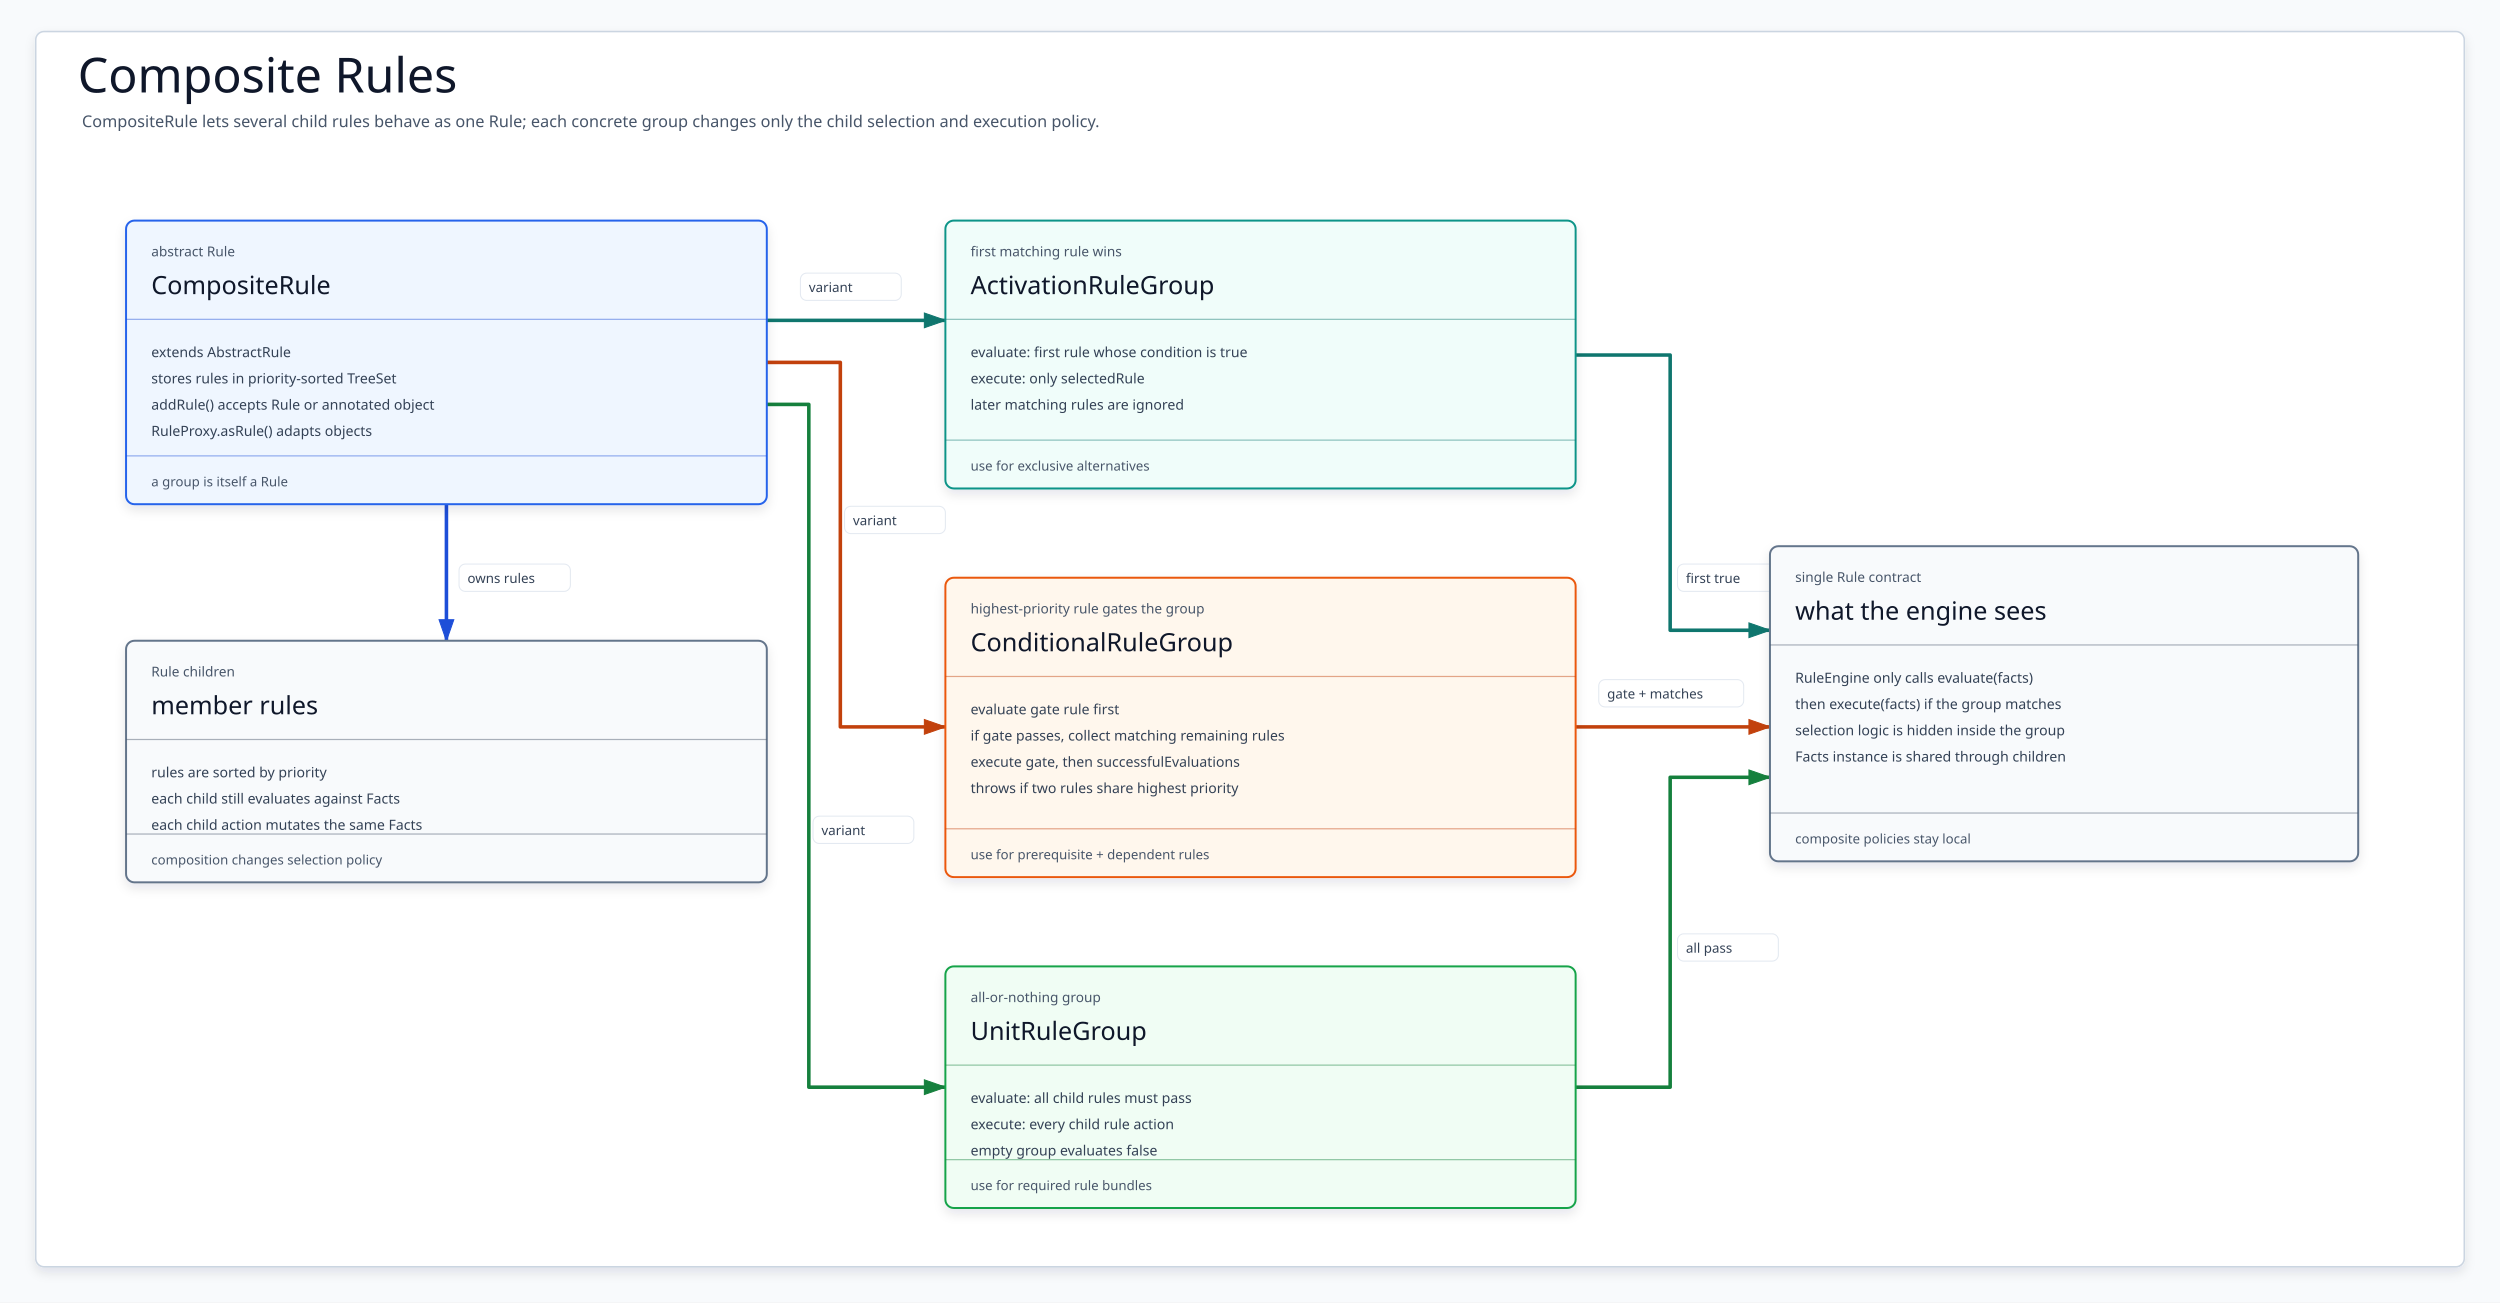
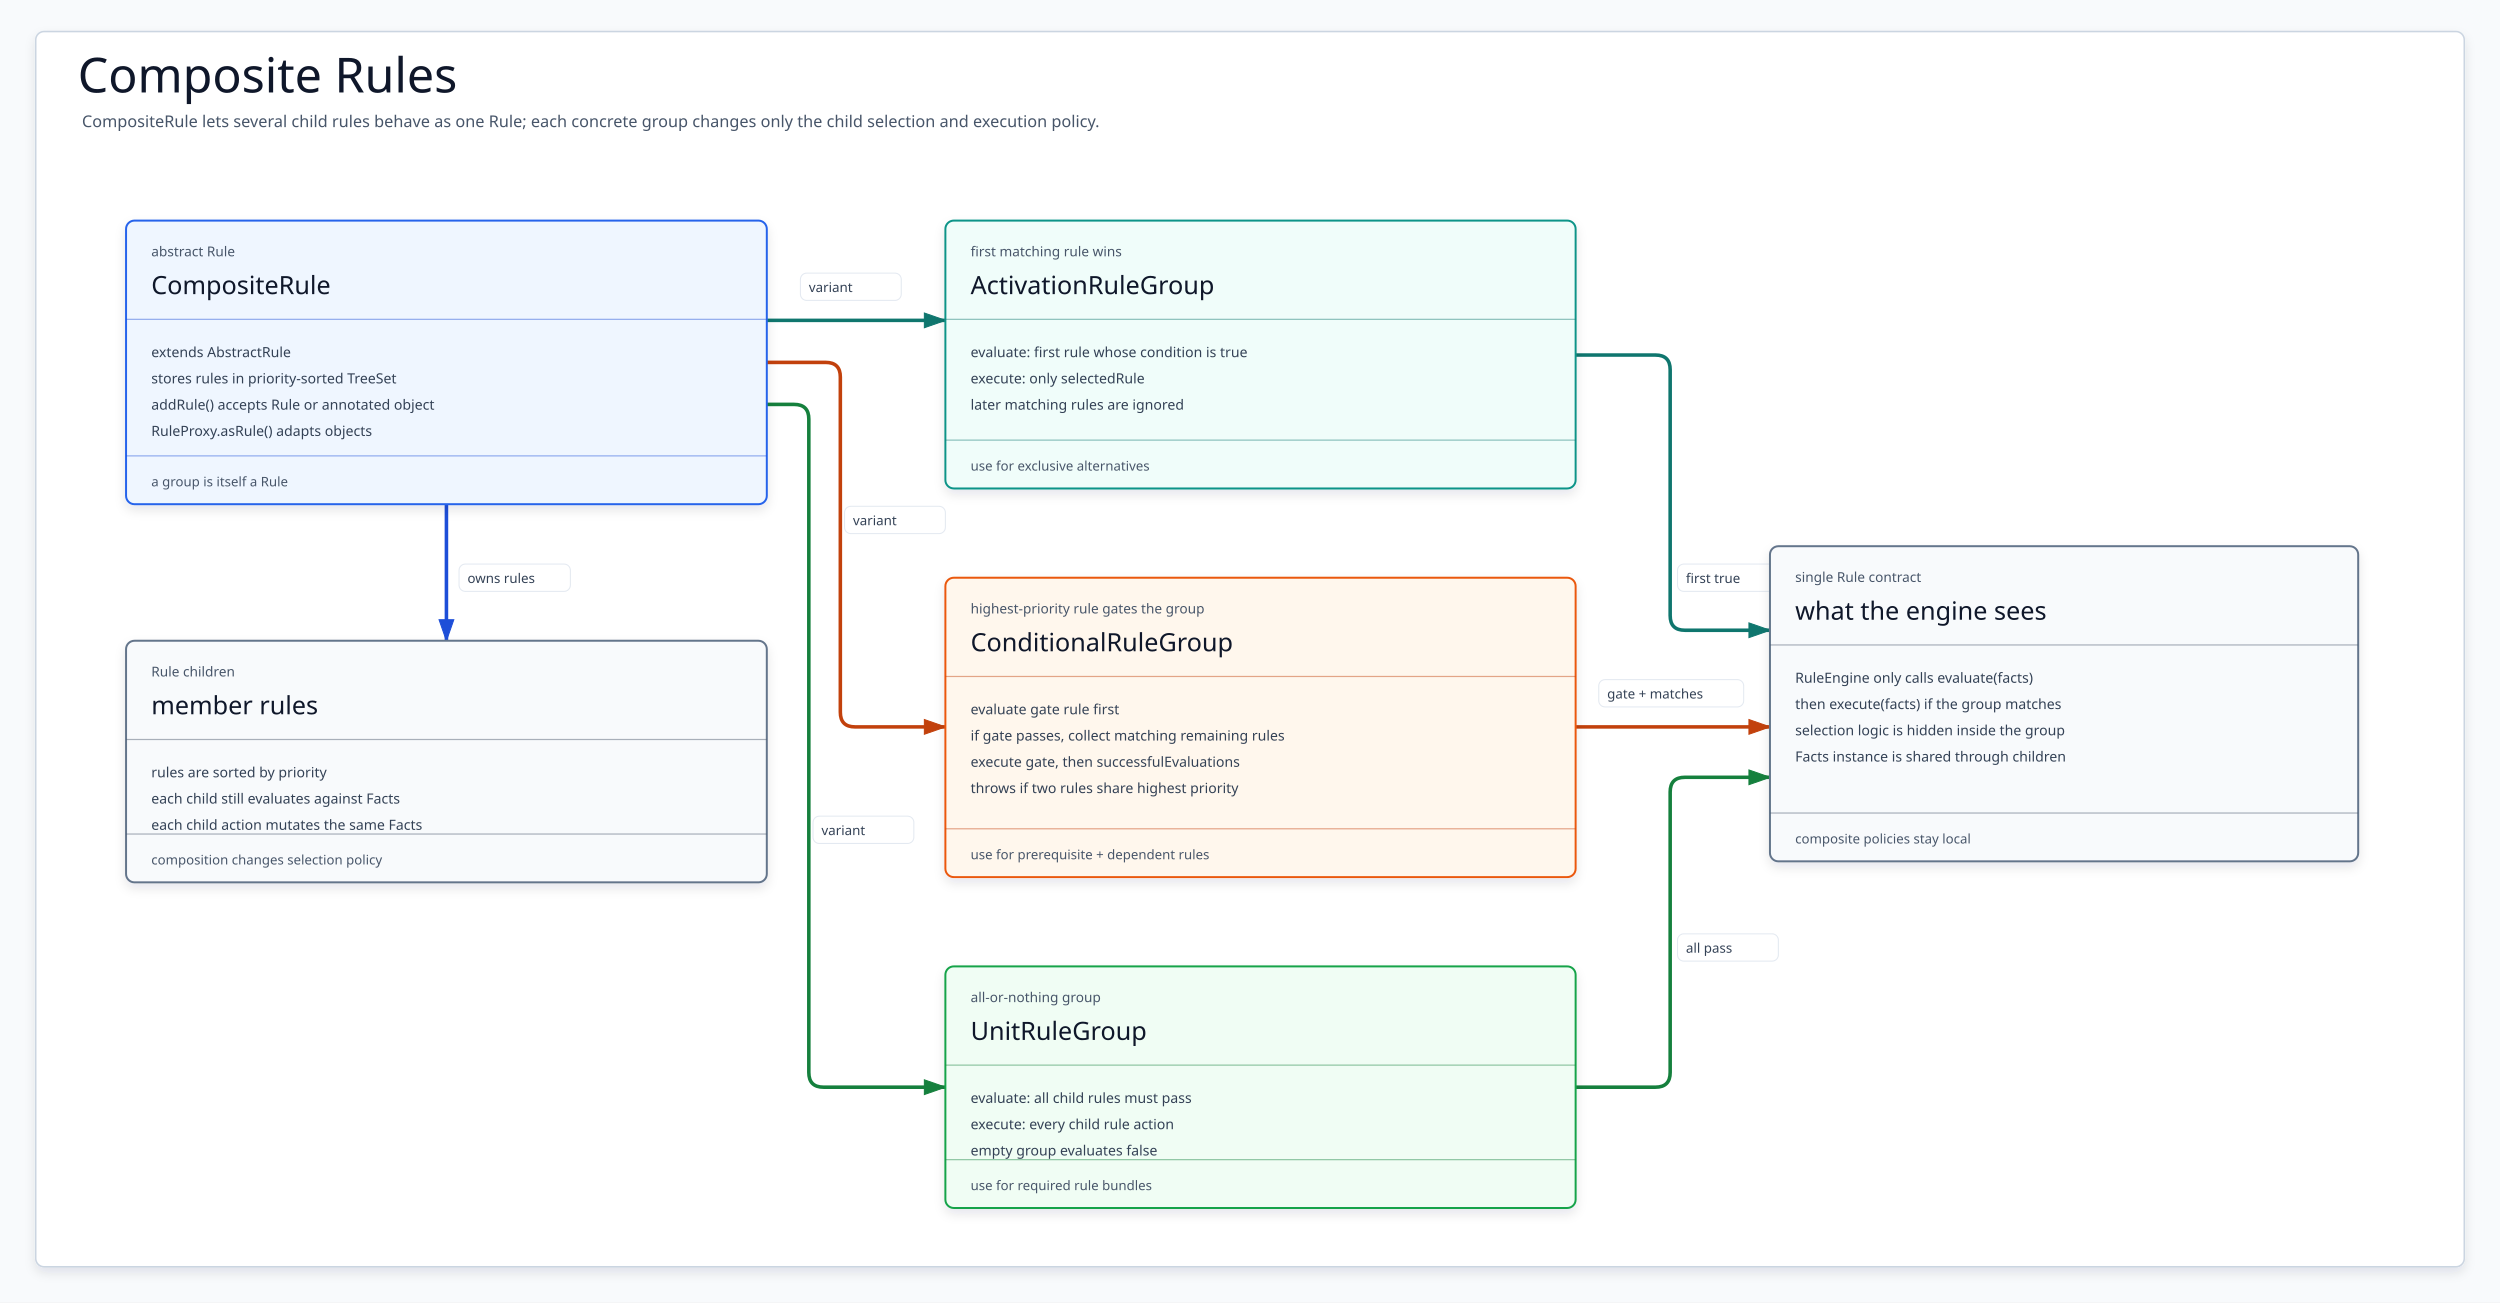
<svg xmlns="http://www.w3.org/2000/svg" width="2380" height="1240" viewBox="0 0 2380 1240" role="img" aria-label="composite rule groups">
  <defs>
    <filter id="softShadow" x="-8%" y="-10%" width="116%" height="124%">
      <feDropShadow dx="0" dy="5" stdDeviation="5" flood-color="#0F172A" flood-opacity=".10" />
    </filter>
    <marker id="arrow-base" markerWidth="24" markerHeight="18" refX="22" refY="9" orient="auto" markerUnits="userSpaceOnUse">
      <path d="M2 2 L22 9 L2 16 Z" fill="#1D4ED8" stroke="#1D4ED8" />
    </marker>
    <marker id="arrow-act" markerWidth="24" markerHeight="18" refX="22" refY="9" orient="auto" markerUnits="userSpaceOnUse">
      <path d="M2 2 L22 9 L2 16 Z" fill="#0F766E" stroke="#0F766E" />
    </marker>
    <marker id="arrow-cond" markerWidth="24" markerHeight="18" refX="22" refY="9" orient="auto" markerUnits="userSpaceOnUse">
      <path d="M2 2 L22 9 L2 16 Z" fill="#C2410C" stroke="#C2410C" />
    </marker>
    <marker id="arrow-unit" markerWidth="24" markerHeight="18" refX="22" refY="9" orient="auto" markerUnits="userSpaceOnUse">
      <path d="M2 2 L22 9 L2 16 Z" fill="#15803D" stroke="#15803D" />
    </marker>
    <marker id="arrow-out" markerWidth="24" markerHeight="18" refX="22" refY="9" orient="auto" markerUnits="userSpaceOnUse">
      <path d="M2 2 L22 9 L2 16 Z" fill="#475569" stroke="#475569" />
    </marker>
    <style>svg{font-family:"Architects Daughter","Comic Mono","Comic Sans MS",ui-sans-serif,system-ui,sans-serif}.canvas{fill:#F8FAFC}.frame{fill:#FFFFFF;stroke:#CBD5E1;stroke-width:1.5;filter:url(#softShadow)}.title{font-family:"Architects Daughter";font-size:46px;fill:#0F172A}.subtitle{font-family:"Comic Mono";font-size:15.5px;fill:#475569}.card{stroke-width:1.9;filter:url(#softShadow)}.kicker{font-family:"Comic Mono";font-size:13px;fill:#475569}.cardTitle{font-family:"Architects Daughter";font-size:24px;fill:#0F172A}.body{font-family:"Comic Mono";font-size:13.4px;fill:#334155}.foot{font-family:"Comic Mono";font-size:12.6px;fill:#475569}.divider{stroke-width:1.15;opacity:.45}.edge{fill:none;stroke-width:3.4;stroke-linecap:round;stroke-linejoin:round}.edgeLabelBg{fill:#fff;stroke:#E2E8F0;stroke-width:1;opacity:.95}.edgeLabel{font-family:"Comic Mono";font-size:12.7px;fill:#334155}</style>
  </defs>
  <rect class="canvas" width="2380" height="1240" />
  <rect class="frame" x="34" y="30" width="2312" height="1176" rx="8" />
  <text class="title" x="74" y="88">Composite Rules</text>
  <text class="subtitle" x="78" y="121">CompositeRule lets several child rules behave as one Rule; each concrete group changes only the child selection and execution policy.</text>
  <g id="edges">
    <path class="edge" d="M425 480 L425 610" stroke="#1D4ED8" marker-end="url(#arrow-base)" />
    <rect class="edgeLabelBg" x="437" y="537" width="106" height="26" rx="6" />
    <text class="edgeLabel" x="445" y="555">owns rules</text>
    <path class="edge" d="M730 305 L900 305" stroke="#0F766E" marker-end="url(#arrow-act)" />
    <rect class="edgeLabelBg" x="762" y="260" width="96" height="26" rx="6" />
    <text class="edgeLabel" x="770" y="278">variant</text>
-     <path class="edge" d="M730 345 L800 345 L800 692 L900 692" stroke="#C2410C" marker-end="url(#arrow-cond)" />
+     <path class="edge" d="M 730 345 L 786 345 Q 800 345 800 359 L 800 678 Q 800 692 814 692 L 900 692" stroke="#C2410C" marker-end="url(#arrow-cond)" stroke-linecap="round" stroke-linejoin="round" />
    <rect class="edgeLabelBg" x="804" y="482" width="96" height="26" rx="6" />
    <text class="edgeLabel" x="812" y="500">variant</text>
-     <path class="edge" d="M730 385 L770 385 L770 1035 L900 1035" stroke="#15803D" marker-end="url(#arrow-unit)" />
+     <path class="edge" d="M 730 385 L 756 385 Q 770 385 770 399 L 770 1021 Q 770 1035 784 1035 L 900 1035" stroke="#15803D" marker-end="url(#arrow-unit)" stroke-linecap="round" stroke-linejoin="round" />
    <rect class="edgeLabelBg" x="774" y="777" width="96" height="26" rx="6" />
    <text class="edgeLabel" x="782" y="795">variant</text>
-     <path class="edge" d="M1500 338 L1590 338 L1590 600 L1685 600" stroke="#0F766E" marker-end="url(#arrow-act)" />
+     <path class="edge" d="M 1500 338 L 1576 338 Q 1590 338 1590 352 L 1590 586 Q 1590 600 1604 600 L 1685 600" stroke="#0F766E" marker-end="url(#arrow-act)" stroke-linecap="round" stroke-linejoin="round" />
    <rect class="edgeLabelBg" x="1597" y="537" width="106" height="26" rx="6" />
    <text class="edgeLabel" x="1605" y="555">first true</text>
    <path class="edge" d="M1500 692 L1685 692" stroke="#C2410C" marker-end="url(#arrow-cond)" />
    <rect class="edgeLabelBg" x="1522" y="647" width="138" height="26" rx="6" />
    <text class="edgeLabel" x="1530" y="665">gate + matches</text>
-     <path class="edge" d="M1500 1035 L1590 1035 L1590 740 L1685 740" stroke="#15803D" marker-end="url(#arrow-unit)" />
+     <path class="edge" d="M 1500 1035 L 1576 1035 Q 1590 1035 1590 1021 L 1590 754 Q 1590 740 1604 740 L 1685 740" stroke="#15803D" marker-end="url(#arrow-unit)" stroke-linecap="round" stroke-linejoin="round" />
    <rect class="edgeLabelBg" x="1597" y="889" width="96" height="26" rx="6" />
    <text class="edgeLabel" x="1605" y="907">all pass</text>
  </g>
  <g id="cards">
    <g id="composite">
      <rect class="card" x="120" y="210" width="610" height="270" rx="8" fill="#EFF6FF" stroke="#2563EB" />
      <text class="kicker" x="144" y="244">abstract Rule</text>
      <text class="cardTitle" x="144" y="280">CompositeRule</text>
      <path class="divider" d="M120 304H730" stroke="#1D4ED8" />
      <text class="body" x="144" y="340">extends AbstractRule</text>
      <text class="body" x="144" y="365">stores rules in priority-sorted TreeSet</text>
      <text class="body" x="144" y="390">addRule() accepts Rule or annotated object</text>
      <text class="body" x="144" y="415">RuleProxy.asRule() adapts objects</text>
      <path class="divider" d="M120 434H730" stroke="#1D4ED8" />
      <text class="foot" x="144" y="463">a group is itself a Rule</text>
    </g>
    <g id="input">
      <rect class="card" x="120" y="610" width="610" height="230" rx="8" fill="#F8FAFC" stroke="#64748B" />
      <text class="kicker" x="144" y="644">Rule children</text>
      <text class="cardTitle" x="144" y="680">member rules</text>
      <path class="divider" d="M120 704H730" stroke="#475569" />
      <text class="body" x="144" y="740">rules are sorted by priority</text>
      <text class="body" x="144" y="765">each child still evaluates against Facts</text>
      <text class="body" x="144" y="790">each child action mutates the same Facts</text>
      <path class="divider" d="M120 794H730" stroke="#475569" />
      <text class="foot" x="144" y="823">composition changes selection policy</text>
    </g>
    <g id="activation">
      <rect class="card" x="900" y="210" width="600" height="255" rx="8" fill="#F0FDFA" stroke="#0D9488" />
      <text class="kicker" x="924" y="244">first matching rule wins</text>
      <text class="cardTitle" x="924" y="280">ActivationRuleGroup</text>
      <path class="divider" d="M900 304H1500" stroke="#0F766E" />
      <text class="body" x="924" y="340">evaluate: first rule whose condition is true</text>
      <text class="body" x="924" y="365">execute: only selectedRule</text>
      <text class="body" x="924" y="390">later matching rules are ignored</text>
      <path class="divider" d="M900 419H1500" stroke="#0F766E" />
      <text class="foot" x="924" y="448">use for exclusive alternatives</text>
    </g>
    <g id="conditional">
      <rect class="card" x="900" y="550" width="600" height="285" rx="8" fill="#FFF7ED" stroke="#EA580C" />
      <text class="kicker" x="924" y="584">highest-priority rule gates the group</text>
      <text class="cardTitle" x="924" y="620">ConditionalRuleGroup</text>
      <path class="divider" d="M900 644H1500" stroke="#C2410C" />
      <text class="body" x="924" y="680">evaluate gate rule first</text>
      <text class="body" x="924" y="705">if gate passes, collect matching remaining rules</text>
      <text class="body" x="924" y="730">execute gate, then successfulEvaluations</text>
      <text class="body" x="924" y="755">throws if two rules share highest priority</text>
      <path class="divider" d="M900 789H1500" stroke="#C2410C" />
      <text class="foot" x="924" y="818">use for prerequisite + dependent rules</text>
    </g>
    <g id="unit">
      <rect class="card" x="900" y="920" width="600" height="230" rx="8" fill="#F0FDF4" stroke="#16A34A" />
      <text class="kicker" x="924" y="954">all-or-nothing group</text>
      <text class="cardTitle" x="924" y="990">UnitRuleGroup</text>
      <path class="divider" d="M900 1014H1500" stroke="#15803D" />
      <text class="body" x="924" y="1050">evaluate: all child rules must pass</text>
      <text class="body" x="924" y="1075">execute: every child rule action</text>
      <text class="body" x="924" y="1100">empty group evaluates false</text>
      <path class="divider" d="M900 1104H1500" stroke="#15803D" />
      <text class="foot" x="924" y="1133">use for required rule bundles</text>
    </g>
    <g id="result">
      <rect class="card" x="1685" y="520" width="560" height="300" rx="8" fill="#F8FAFC" stroke="#64748B" />
      <text class="kicker" x="1709" y="554">single Rule contract</text>
      <text class="cardTitle" x="1709" y="590">what the engine sees</text>
      <path class="divider" d="M1685 614H2245" stroke="#475569" />
      <text class="body" x="1709" y="650">RuleEngine only calls evaluate(facts)</text>
      <text class="body" x="1709" y="675">then execute(facts) if the group matches</text>
      <text class="body" x="1709" y="700">selection logic is hidden inside the group</text>
      <text class="body" x="1709" y="725">Facts instance is shared through children</text>
      <path class="divider" d="M1685 774H2245" stroke="#475569" />
      <text class="foot" x="1709" y="803">composite policies stay local</text>
    </g>
  </g>
</svg>
